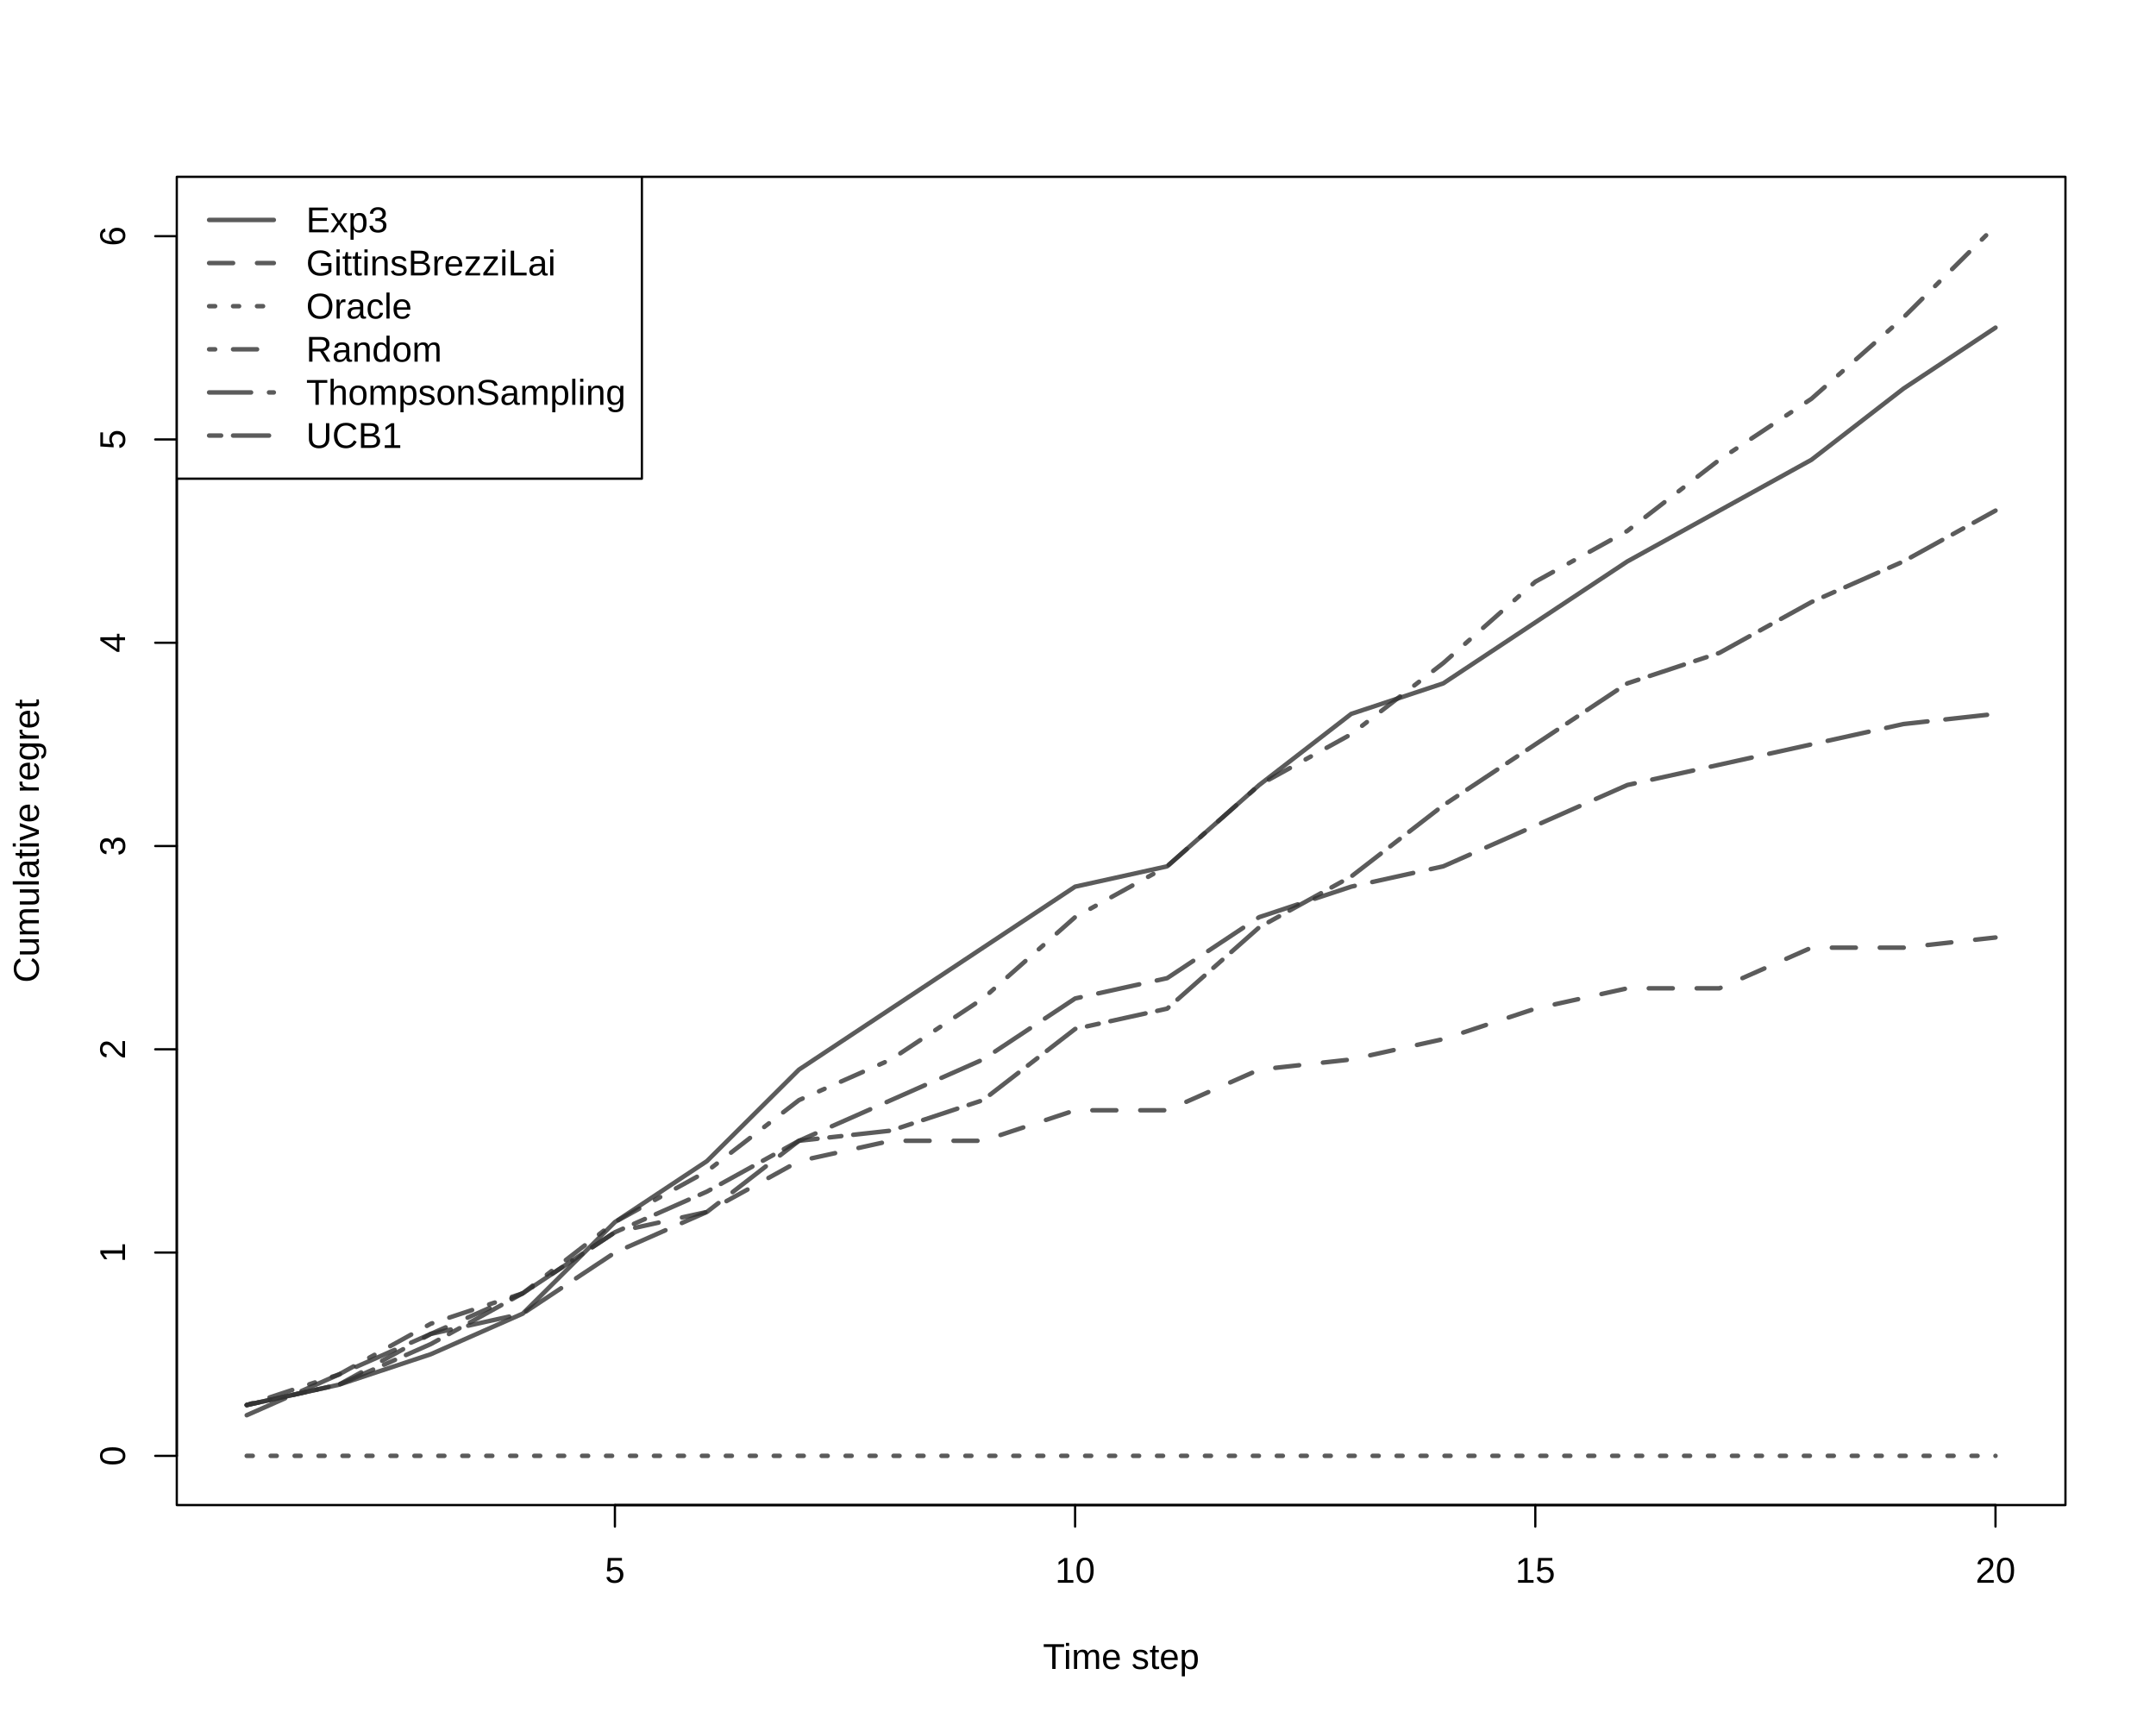
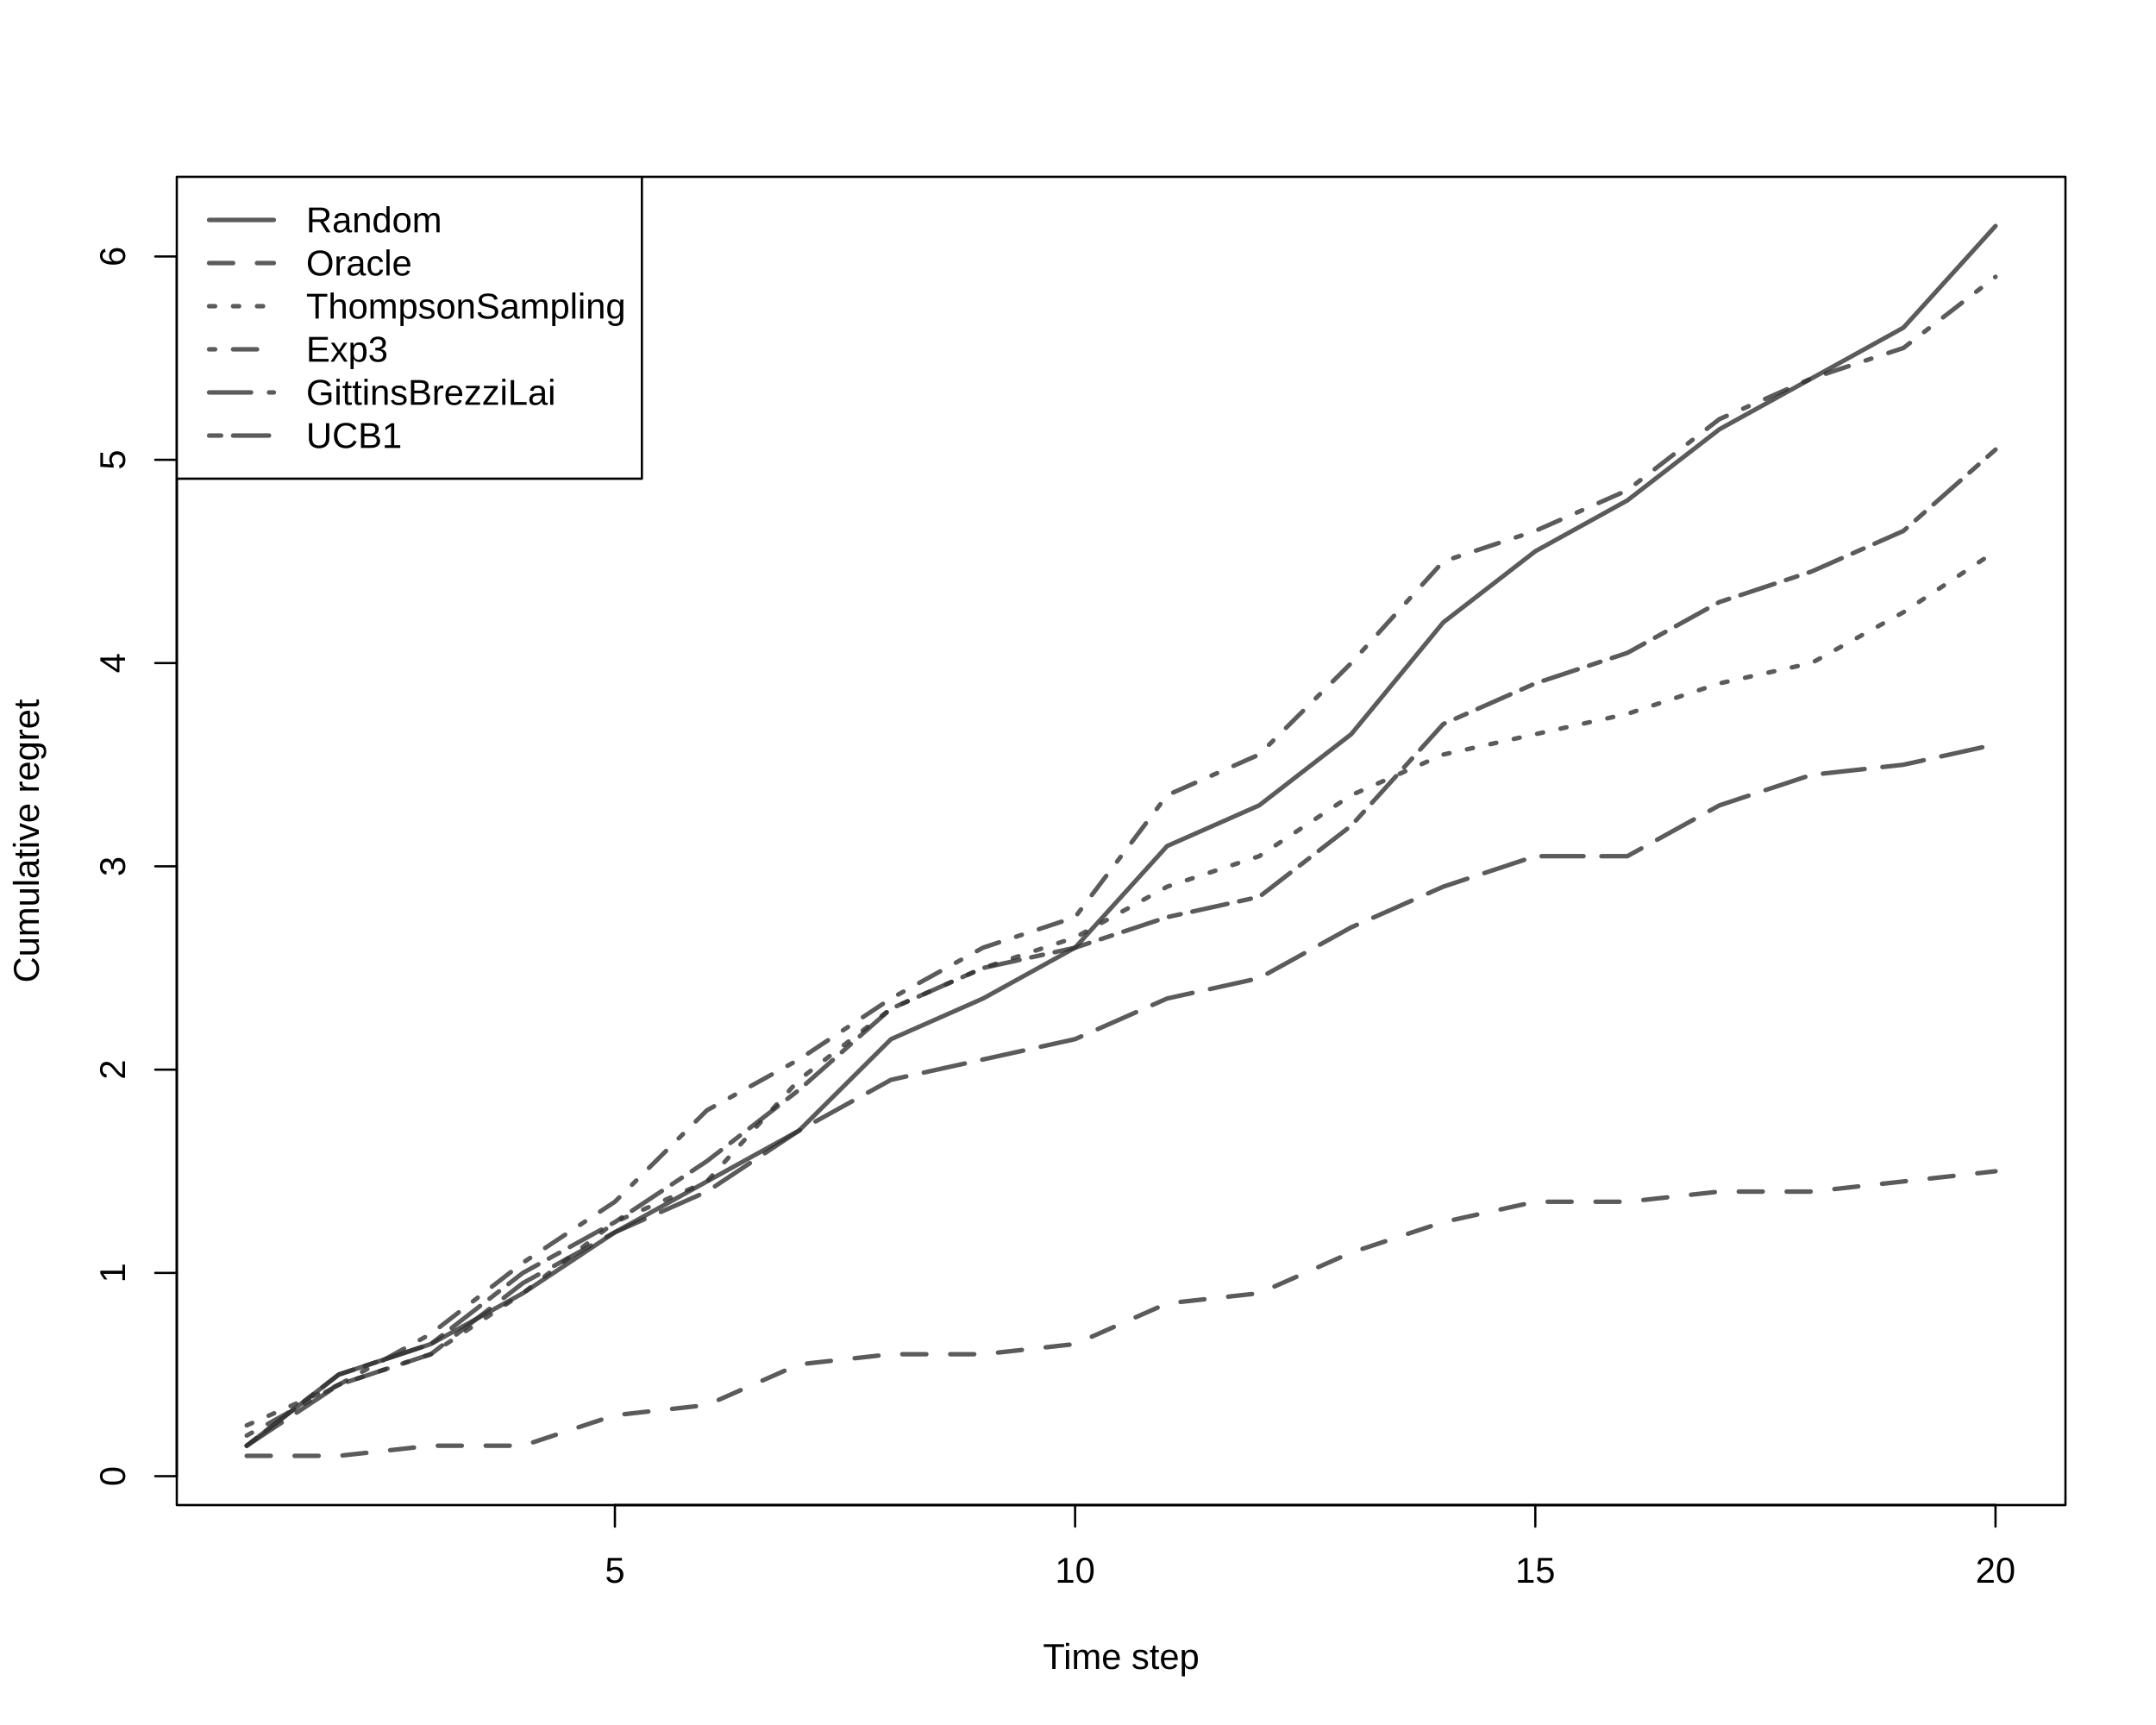
<svg xmlns="http://www.w3.org/2000/svg" viewBox="0 0 720.00 576.00">
  <defs>
    <style type="text/css">
    line, polyline, polygon, path, rect, circle {
      fill: none;
      stroke: #000000;
      stroke-linecap: round;
      stroke-linejoin: round;
      stroke-miterlimit: 10.00;
    }
  </style>
  </defs>
  <rect width="100%" height="100%" style="stroke: none; fill: #FFFFFF;" />
  <defs>
    <clipPath id="cpNTkuMDR8Njg5Ljc2fDUwMi41Nnw1OS4wNA==">
      <rect x="59.04" y="59.04" width="630.72" height="443.52" />
    </clipPath>
  </defs>
-   <polyline points="82.40,469.16 113.14,462.38 143.87,452.19 174.61,438.62 205.35,408.07 236.08,387.71 266.82,357.16 297.56,336.80 328.29,316.44 359.03,296.07 389.77,289.28 420.51,262.13 451.24,238.38 481.98,228.19 512.72,207.83 543.45,187.47 574.19,170.50 604.93,153.53 635.66,129.77 666.40,109.41 " style="stroke-width: 1.50; stroke: #333333; stroke-opacity: 0.80;" clip-path="url(#cpNTkuMDR8Njg5Ljc2fDUwMi41Nnw1OS4wNA==)" />
-   <polyline points="82.40,469.16 113.14,462.38 143.87,445.41 174.61,431.83 205.35,411.47 236.08,404.68 266.82,387.71 297.56,380.92 328.29,380.92 359.03,370.74 389.77,370.74 420.51,357.16 451.24,353.77 481.98,346.98 512.72,336.80 543.45,330.01 574.19,330.01 604.93,316.44 635.66,316.44 666.40,313.04 " style="stroke-width: 1.50; stroke: #333333; stroke-opacity: 0.80; stroke-dasharray: 8.00,8.00;" clip-path="url(#cpNTkuMDR8Njg5Ljc2fDUwMi41Nnw1OS4wNA==)" />
-   <polyline points="82.40,486.13 113.14,486.13 143.87,486.13 174.61,486.13 205.35,486.13 236.08,486.13 266.82,486.13 297.56,486.13 328.29,486.13 359.03,486.13 389.77,486.13 420.51,486.13 451.24,486.13 481.98,486.13 512.72,486.13 543.45,486.13 574.19,486.13 604.93,486.13 635.66,486.13 666.40,486.13 " style="stroke-width: 1.50; stroke: #333333; stroke-opacity: 0.80; stroke-dasharray: 2.00,6.00;" clip-path="url(#cpNTkuMDR8Njg5Ljc2fDUwMi41Nnw1OS4wNA==)" />
-   <polyline points="82.40,469.16 113.14,458.98 143.87,442.01 174.61,431.83 205.35,408.07 236.08,391.10 266.82,367.35 297.56,353.77 328.29,333.41 359.03,306.25 389.77,289.28 420.51,262.13 451.24,245.16 481.98,221.41 512.72,194.25 543.45,177.28 574.19,153.53 604.93,133.16 635.66,106.01 666.40,75.47 " style="stroke-width: 1.50; stroke: #333333; stroke-opacity: 0.80; stroke-dasharray: 2.00,6.00,8.00,6.00;" clip-path="url(#cpNTkuMDR8Njg5Ljc2fDUwMi41Nnw1OS4wNA==)" />
-   <polyline points="82.40,472.56 113.14,458.98 143.87,445.41 174.61,438.62 205.35,418.25 236.08,404.68 266.82,380.92 297.56,367.35 328.29,353.77 359.03,333.41 389.77,326.62 420.51,306.25 451.24,296.07 481.98,289.28 512.72,275.71 543.45,262.13 574.19,255.35 604.93,248.56 635.66,241.77 666.40,238.38 " style="stroke-width: 1.50; stroke: #333333; stroke-opacity: 0.80; stroke-dasharray: 14.00,6.00;" clip-path="url(#cpNTkuMDR8Njg5Ljc2fDUwMi41Nnw1OS4wNA==)" />
-   <polyline points="82.40,469.16 113.14,462.38 143.87,448.80 174.61,431.83 205.35,411.47 236.08,397.89 266.82,380.92 297.56,377.53 328.29,367.35 359.03,343.59 389.77,336.80 420.51,309.65 451.24,292.68 481.98,268.92 512.72,248.56 543.45,228.19 574.19,218.01 604.93,201.04 635.66,187.47 666.40,170.50 " style="stroke-width: 1.50; stroke: #333333; stroke-opacity: 0.80; stroke-dasharray: 4.00,4.00,12.00,4.00;" clip-path="url(#cpNTkuMDR8Njg5Ljc2fDUwMi41Nnw1OS4wNA==)" />
+   <polyline points="82.40,482.74 113.14,458.98 143.87,448.80 174.61,431.83 205.35,411.47 236.08,394.50 266.82,377.53 297.56,346.98 328.29,333.41 359.03,316.44 389.77,282.50 420.51,268.92 451.24,245.16 481.98,207.83 512.72,184.07 543.45,167.10 574.19,143.35 604.93,126.38 635.66,109.41 666.40,75.47 " style="stroke-width: 1.50; stroke: #333333; stroke-opacity: 0.80;" clip-path="url(#cpNTkuMDR8Njg5Ljc2fDUwMi41Nnw1OS4wNA==)" />
+   <polyline points="82.40,486.13 113.14,486.13 143.87,482.74 174.61,482.74 205.35,472.56 236.08,469.16 266.82,455.59 297.56,452.19 328.29,452.19 359.03,448.80 389.77,435.22 420.51,431.83 451.24,418.25 481.98,408.07 512.72,401.28 543.45,401.28 574.19,397.89 604.93,397.89 635.66,394.50 666.40,391.10 " style="stroke-width: 1.50; stroke: #333333; stroke-opacity: 0.80; stroke-dasharray: 8.00,8.00;" clip-path="url(#cpNTkuMDR8Njg5Ljc2fDUwMi41Nnw1OS4wNA==)" />
+   <polyline points="82.40,475.95 113.14,462.38 143.87,452.19 174.61,431.83 205.35,408.07 236.08,394.50 266.82,360.56 297.56,336.80 328.29,323.22 359.03,313.04 389.77,296.07 420.51,285.89 451.24,265.53 481.98,251.95 512.72,245.16 543.45,238.38 574.19,228.19 604.93,221.41 635.66,204.44 666.40,184.07 " style="stroke-width: 1.50; stroke: #333333; stroke-opacity: 0.80; stroke-dasharray: 2.00,6.00;" clip-path="url(#cpNTkuMDR8Njg5Ljc2fDUwMi41Nnw1OS4wNA==)" />
+   <polyline points="82.40,479.35 113.14,462.38 143.87,445.41 174.61,421.65 205.35,401.28 236.08,370.74 266.82,353.77 297.56,333.41 328.29,316.44 359.03,306.25 389.77,265.53 420.51,251.95 451.24,221.41 481.98,187.47 512.72,177.28 543.45,163.71 574.19,139.95 604.93,126.38 635.66,116.19 666.40,92.44 " style="stroke-width: 1.50; stroke: #333333; stroke-opacity: 0.80; stroke-dasharray: 2.00,6.00,8.00,6.00;" clip-path="url(#cpNTkuMDR8Njg5Ljc2fDUwMi41Nnw1OS4wNA==)" />
+   <polyline points="82.40,482.74 113.14,462.38 143.87,452.19 174.61,428.44 205.35,411.47 236.08,397.89 266.82,377.53 297.56,360.56 328.29,353.77 359.03,346.98 389.77,333.41 420.51,326.62 451.24,309.65 481.98,296.07 512.72,285.89 543.45,285.89 574.19,268.92 604.93,258.74 635.66,255.35 666.40,248.56 " style="stroke-width: 1.50; stroke: #333333; stroke-opacity: 0.80; stroke-dasharray: 14.00,6.00;" clip-path="url(#cpNTkuMDR8Njg5Ljc2fDUwMi41Nnw1OS4wNA==)" />
+   <polyline points="82.40,482.74 113.14,458.98 143.87,448.80 174.61,425.04 205.35,408.07 236.08,387.71 266.82,363.95 297.56,336.80 328.29,323.22 359.03,316.44 389.77,306.25 420.51,299.47 451.24,275.71 481.98,241.77 512.72,228.19 543.45,218.01 574.19,201.04 604.93,190.86 635.66,177.28 666.40,150.13 " style="stroke-width: 1.50; stroke: #333333; stroke-opacity: 0.80; stroke-dasharray: 4.00,4.00,12.00,4.00;" clip-path="url(#cpNTkuMDR8Njg5Ljc2fDUwMi41Nnw1OS4wNA==)" />
  <defs>
    <clipPath id="cpMC4wMHw3MjAuMDB8NTc2LjAwfDAuMDA=">
      <rect x="0.00" y="0.00" width="720.00" height="576.00" />
    </clipPath>
  </defs>
  <line x1="205.35" y1="502.56" x2="666.40" y2="502.56" style="stroke-width: 0.75;" clip-path="url(#cpMC4wMHw3MjAuMDB8NTc2LjAwfDAuMDA=)" />
  <line x1="205.35" y1="502.56" x2="205.35" y2="509.76" style="stroke-width: 0.75;" clip-path="url(#cpMC4wMHw3MjAuMDB8NTc2LjAwfDAuMDA=)" />
  <line x1="359.03" y1="502.56" x2="359.03" y2="509.76" style="stroke-width: 0.75;" clip-path="url(#cpMC4wMHw3MjAuMDB8NTc2LjAwfDAuMDA=)" />
  <line x1="512.72" y1="502.56" x2="512.72" y2="509.76" style="stroke-width: 0.75;" clip-path="url(#cpMC4wMHw3MjAuMDB8NTc2LjAwfDAuMDA=)" />
  <line x1="666.40" y1="502.56" x2="666.40" y2="509.76" style="stroke-width: 0.75;" clip-path="url(#cpMC4wMHw3MjAuMDB8NTc2LjAwfDAuMDA=)" />
  <g clip-path="url(#cpMC4wMHw3MjAuMDB8NTc2LjAwfDAuMDA=)">
    <text x="202.01" y="528.48" style="font-size: 12.00px; font-family: Liberation Sans;" textLength="6.67px" lengthAdjust="spacingAndGlyphs">5</text>
  </g>
  <g clip-path="url(#cpMC4wMHw3MjAuMDB8NTc2LjAwfDAuMDA=)">
    <text x="352.36" y="528.48" style="font-size: 12.00px; font-family: Liberation Sans;" textLength="13.34px" lengthAdjust="spacingAndGlyphs">10</text>
  </g>
  <g clip-path="url(#cpMC4wMHw3MjAuMDB8NTc2LjAwfDAuMDA=)">
    <text x="506.04" y="528.48" style="font-size: 12.00px; font-family: Liberation Sans;" textLength="13.34px" lengthAdjust="spacingAndGlyphs">15</text>
  </g>
  <g clip-path="url(#cpMC4wMHw3MjAuMDB8NTc2LjAwfDAuMDA=)">
    <text x="659.73" y="528.48" style="font-size: 12.00px; font-family: Liberation Sans;" textLength="13.34px" lengthAdjust="spacingAndGlyphs">20</text>
  </g>
-   <line x1="59.04" y1="486.13" x2="59.04" y2="78.86" style="stroke-width: 0.75;" clip-path="url(#cpMC4wMHw3MjAuMDB8NTc2LjAwfDAuMDA=)" />
-   <line x1="59.04" y1="486.13" x2="51.84" y2="486.13" style="stroke-width: 0.75;" clip-path="url(#cpMC4wMHw3MjAuMDB8NTc2LjAwfDAuMDA=)" />
-   <line x1="59.04" y1="418.25" x2="51.84" y2="418.25" style="stroke-width: 0.75;" clip-path="url(#cpMC4wMHw3MjAuMDB8NTc2LjAwfDAuMDA=)" />
-   <line x1="59.04" y1="350.38" x2="51.84" y2="350.38" style="stroke-width: 0.75;" clip-path="url(#cpMC4wMHw3MjAuMDB8NTc2LjAwfDAuMDA=)" />
-   <line x1="59.04" y1="282.50" x2="51.84" y2="282.50" style="stroke-width: 0.75;" clip-path="url(#cpMC4wMHw3MjAuMDB8NTc2LjAwfDAuMDA=)" />
-   <line x1="59.04" y1="214.62" x2="51.84" y2="214.62" style="stroke-width: 0.75;" clip-path="url(#cpMC4wMHw3MjAuMDB8NTc2LjAwfDAuMDA=)" />
-   <line x1="59.04" y1="146.74" x2="51.84" y2="146.74" style="stroke-width: 0.75;" clip-path="url(#cpMC4wMHw3MjAuMDB8NTc2LjAwfDAuMDA=)" />
-   <line x1="59.04" y1="78.86" x2="51.84" y2="78.86" style="stroke-width: 0.75;" clip-path="url(#cpMC4wMHw3MjAuMDB8NTc2LjAwfDAuMDA=)" />
+   <line x1="59.04" y1="492.92" x2="59.04" y2="85.65" style="stroke-width: 0.75;" clip-path="url(#cpMC4wMHw3MjAuMDB8NTc2LjAwfDAuMDA=)" />
+   <line x1="59.04" y1="492.92" x2="51.84" y2="492.92" style="stroke-width: 0.75;" clip-path="url(#cpMC4wMHw3MjAuMDB8NTc2LjAwfDAuMDA=)" />
+   <line x1="59.04" y1="425.04" x2="51.84" y2="425.04" style="stroke-width: 0.75;" clip-path="url(#cpMC4wMHw3MjAuMDB8NTc2LjAwfDAuMDA=)" />
+   <line x1="59.04" y1="357.16" x2="51.84" y2="357.16" style="stroke-width: 0.75;" clip-path="url(#cpMC4wMHw3MjAuMDB8NTc2LjAwfDAuMDA=)" />
+   <line x1="59.04" y1="289.28" x2="51.84" y2="289.28" style="stroke-width: 0.75;" clip-path="url(#cpMC4wMHw3MjAuMDB8NTc2LjAwfDAuMDA=)" />
+   <line x1="59.04" y1="221.41" x2="51.84" y2="221.41" style="stroke-width: 0.75;" clip-path="url(#cpMC4wMHw3MjAuMDB8NTc2LjAwfDAuMDA=)" />
+   <line x1="59.04" y1="153.53" x2="51.84" y2="153.53" style="stroke-width: 0.75;" clip-path="url(#cpMC4wMHw3MjAuMDB8NTc2LjAwfDAuMDA=)" />
+   <line x1="59.04" y1="85.65" x2="51.84" y2="85.65" style="stroke-width: 0.75;" clip-path="url(#cpMC4wMHw3MjAuMDB8NTc2LjAwfDAuMDA=)" />
  <g clip-path="url(#cpMC4wMHw3MjAuMDB8NTc2LjAwfDAuMDA=)">
-     <text transform="translate(41.76,489.47) rotate(-90)" style="font-size: 12.00px; font-family: Liberation Sans;" textLength="6.67px" lengthAdjust="spacingAndGlyphs">0</text>
+     <text transform="translate(41.76,496.26) rotate(-90)" style="font-size: 12.00px; font-family: Liberation Sans;" textLength="6.67px" lengthAdjust="spacingAndGlyphs">0</text>
  </g>
  <g clip-path="url(#cpMC4wMHw3MjAuMDB8NTc2LjAwfDAuMDA=)">
-     <text transform="translate(41.76,421.59) rotate(-90)" style="font-size: 12.00px; font-family: Liberation Sans;" textLength="6.67px" lengthAdjust="spacingAndGlyphs">1</text>
+     <text transform="translate(41.76,428.38) rotate(-90)" style="font-size: 12.00px; font-family: Liberation Sans;" textLength="6.67px" lengthAdjust="spacingAndGlyphs">1</text>
  </g>
  <g clip-path="url(#cpMC4wMHw3MjAuMDB8NTc2LjAwfDAuMDA=)">
-     <text transform="translate(41.76,353.71) rotate(-90)" style="font-size: 12.00px; font-family: Liberation Sans;" textLength="6.67px" lengthAdjust="spacingAndGlyphs">2</text>
+     <text transform="translate(41.76,360.50) rotate(-90)" style="font-size: 12.00px; font-family: Liberation Sans;" textLength="6.67px" lengthAdjust="spacingAndGlyphs">2</text>
  </g>
  <g clip-path="url(#cpMC4wMHw3MjAuMDB8NTc2LjAwfDAuMDA=)">
-     <text transform="translate(41.76,285.83) rotate(-90)" style="font-size: 12.00px; font-family: Liberation Sans;" textLength="6.67px" lengthAdjust="spacingAndGlyphs">3</text>
+     <text transform="translate(41.76,292.62) rotate(-90)" style="font-size: 12.00px; font-family: Liberation Sans;" textLength="6.67px" lengthAdjust="spacingAndGlyphs">3</text>
  </g>
  <g clip-path="url(#cpMC4wMHw3MjAuMDB8NTc2LjAwfDAuMDA=)">
-     <text transform="translate(41.76,217.95) rotate(-90)" style="font-size: 12.00px; font-family: Liberation Sans;" textLength="6.67px" lengthAdjust="spacingAndGlyphs">4</text>
+     <text transform="translate(41.76,224.74) rotate(-90)" style="font-size: 12.00px; font-family: Liberation Sans;" textLength="6.67px" lengthAdjust="spacingAndGlyphs">4</text>
  </g>
  <g clip-path="url(#cpMC4wMHw3MjAuMDB8NTc2LjAwfDAuMDA=)">
-     <text transform="translate(41.76,150.08) rotate(-90)" style="font-size: 12.00px; font-family: Liberation Sans;" textLength="6.67px" lengthAdjust="spacingAndGlyphs">5</text>
+     <text transform="translate(41.76,156.86) rotate(-90)" style="font-size: 12.00px; font-family: Liberation Sans;" textLength="6.67px" lengthAdjust="spacingAndGlyphs">5</text>
  </g>
  <g clip-path="url(#cpMC4wMHw3MjAuMDB8NTc2LjAwfDAuMDA=)">
-     <text transform="translate(41.76,82.20) rotate(-90)" style="font-size: 12.00px; font-family: Liberation Sans;" textLength="6.67px" lengthAdjust="spacingAndGlyphs">6</text>
+     <text transform="translate(41.76,88.98) rotate(-90)" style="font-size: 12.00px; font-family: Liberation Sans;" textLength="6.67px" lengthAdjust="spacingAndGlyphs">6</text>
  </g>
  <g clip-path="url(#cpMC4wMHw3MjAuMDB8NTc2LjAwfDAuMDA=)">
    <text x="348.29" y="557.28" style="font-size: 12.00px; font-family: Liberation Sans;" textLength="52.22px" lengthAdjust="spacingAndGlyphs">Time step</text>
  </g>
  <g clip-path="url(#cpMC4wMHw3MjAuMDB8NTc2LjAwfDAuMDA=)">
    <text transform="translate(12.96,328.15) rotate(-90)" style="font-size: 12.00px; font-family: Liberation Sans;" textLength="94.70px" lengthAdjust="spacingAndGlyphs">Cumulative regret</text>
  </g>
  <polyline points="59.04,502.56 689.76,502.56 689.76,59.04 59.04,59.04 59.04,502.56 " style="stroke-width: 0.75;" clip-path="url(#cpMC4wMHw3MjAuMDB8NTc2LjAwfDAuMDA=)" />
  <defs>
    <clipPath id="cpNTkuMDR8Njg5Ljc2fDUwMi41Nnw1OS4wNA==">
      <rect x="59.04" y="59.04" width="630.72" height="443.52" />
    </clipPath>
  </defs>
  <rect x="59.04" y="59.04" width="155.32" height="100.80" style="stroke-width: 0.75; fill: #FFFFFF;" clip-path="url(#cpNTkuMDR8Njg5Ljc2fDUwMi41Nnw1OS4wNA==)" />
  <line x1="69.84" y1="73.44" x2="91.44" y2="73.44" style="stroke-width: 1.50; stroke: #333333; stroke-opacity: 0.80;" clip-path="url(#cpNTkuMDR8Njg5Ljc2fDUwMi41Nnw1OS4wNA==)" />
  <line x1="69.84" y1="87.84" x2="91.44" y2="87.84" style="stroke-width: 1.50; stroke: #333333; stroke-opacity: 0.80; stroke-dasharray: 8.00,8.00;" clip-path="url(#cpNTkuMDR8Njg5Ljc2fDUwMi41Nnw1OS4wNA==)" />
  <line x1="69.84" y1="102.24" x2="91.44" y2="102.24" style="stroke-width: 1.50; stroke: #333333; stroke-opacity: 0.80; stroke-dasharray: 2.00,6.00;" clip-path="url(#cpNTkuMDR8Njg5Ljc2fDUwMi41Nnw1OS4wNA==)" />
  <line x1="69.84" y1="116.64" x2="91.44" y2="116.64" style="stroke-width: 1.50; stroke: #333333; stroke-opacity: 0.80; stroke-dasharray: 2.00,6.00,8.00,6.00;" clip-path="url(#cpNTkuMDR8Njg5Ljc2fDUwMi41Nnw1OS4wNA==)" />
  <line x1="69.84" y1="131.04" x2="91.44" y2="131.04" style="stroke-width: 1.50; stroke: #333333; stroke-opacity: 0.80; stroke-dasharray: 14.00,6.00;" clip-path="url(#cpNTkuMDR8Njg5Ljc2fDUwMi41Nnw1OS4wNA==)" />
  <line x1="69.84" y1="145.44" x2="91.44" y2="145.44" style="stroke-width: 1.50; stroke: #333333; stroke-opacity: 0.80; stroke-dasharray: 4.00,4.00,12.00,4.00;" clip-path="url(#cpNTkuMDR8Njg5Ljc2fDUwMi41Nnw1OS4wNA==)" />
  <g clip-path="url(#cpNTkuMDR8Njg5Ljc2fDUwMi41Nnw1OS4wNA==)">
-     <text x="102.24" y="77.56" style="font-size: 12.00px; font-family: Liberation Sans;" textLength="27.34px" lengthAdjust="spacingAndGlyphs">Exp3</text>
+     <text x="102.24" y="77.56" style="font-size: 12.00px; font-family: Liberation Sans;" textLength="45.36px" lengthAdjust="spacingAndGlyphs">Random</text>
  </g>
  <g clip-path="url(#cpNTkuMDR8Njg5Ljc2fDUwMi41Nnw1OS4wNA==)">
-     <text x="102.24" y="91.97" style="font-size: 12.00px; font-family: Liberation Sans;" textLength="83.36px" lengthAdjust="spacingAndGlyphs">GittinsBrezziLai</text>
+     <text x="102.24" y="91.97" style="font-size: 12.00px; font-family: Liberation Sans;" textLength="35.34px" lengthAdjust="spacingAndGlyphs">Oracle</text>
  </g>
  <g clip-path="url(#cpNTkuMDR8Njg5Ljc2fDUwMi41Nnw1OS4wNA==)">
-     <text x="102.24" y="106.37" style="font-size: 12.00px; font-family: Liberation Sans;" textLength="35.34px" lengthAdjust="spacingAndGlyphs">Oracle</text>
+     <text x="102.24" y="106.37" style="font-size: 12.00px; font-family: Liberation Sans;" textLength="106.72px" lengthAdjust="spacingAndGlyphs">ThompsonSampling</text>
  </g>
  <g clip-path="url(#cpNTkuMDR8Njg5Ljc2fDUwMi41Nnw1OS4wNA==)">
-     <text x="102.24" y="120.77" style="font-size: 12.00px; font-family: Liberation Sans;" textLength="45.36px" lengthAdjust="spacingAndGlyphs">Random</text>
+     <text x="102.24" y="120.77" style="font-size: 12.00px; font-family: Liberation Sans;" textLength="27.34px" lengthAdjust="spacingAndGlyphs">Exp3</text>
  </g>
  <g clip-path="url(#cpNTkuMDR8Njg5Ljc2fDUwMi41Nnw1OS4wNA==)">
-     <text x="102.24" y="135.17" style="font-size: 12.00px; font-family: Liberation Sans;" textLength="106.72px" lengthAdjust="spacingAndGlyphs">ThompsonSampling</text>
+     <text x="102.24" y="135.17" style="font-size: 12.00px; font-family: Liberation Sans;" textLength="83.36px" lengthAdjust="spacingAndGlyphs">GittinsBrezziLai</text>
  </g>
  <g clip-path="url(#cpNTkuMDR8Njg5Ljc2fDUwMi41Nnw1OS4wNA==)">
    <text x="102.24" y="149.56" style="font-size: 12.00px; font-family: Liberation Sans;" textLength="32.02px" lengthAdjust="spacingAndGlyphs">UCB1</text>
  </g>
</svg>
